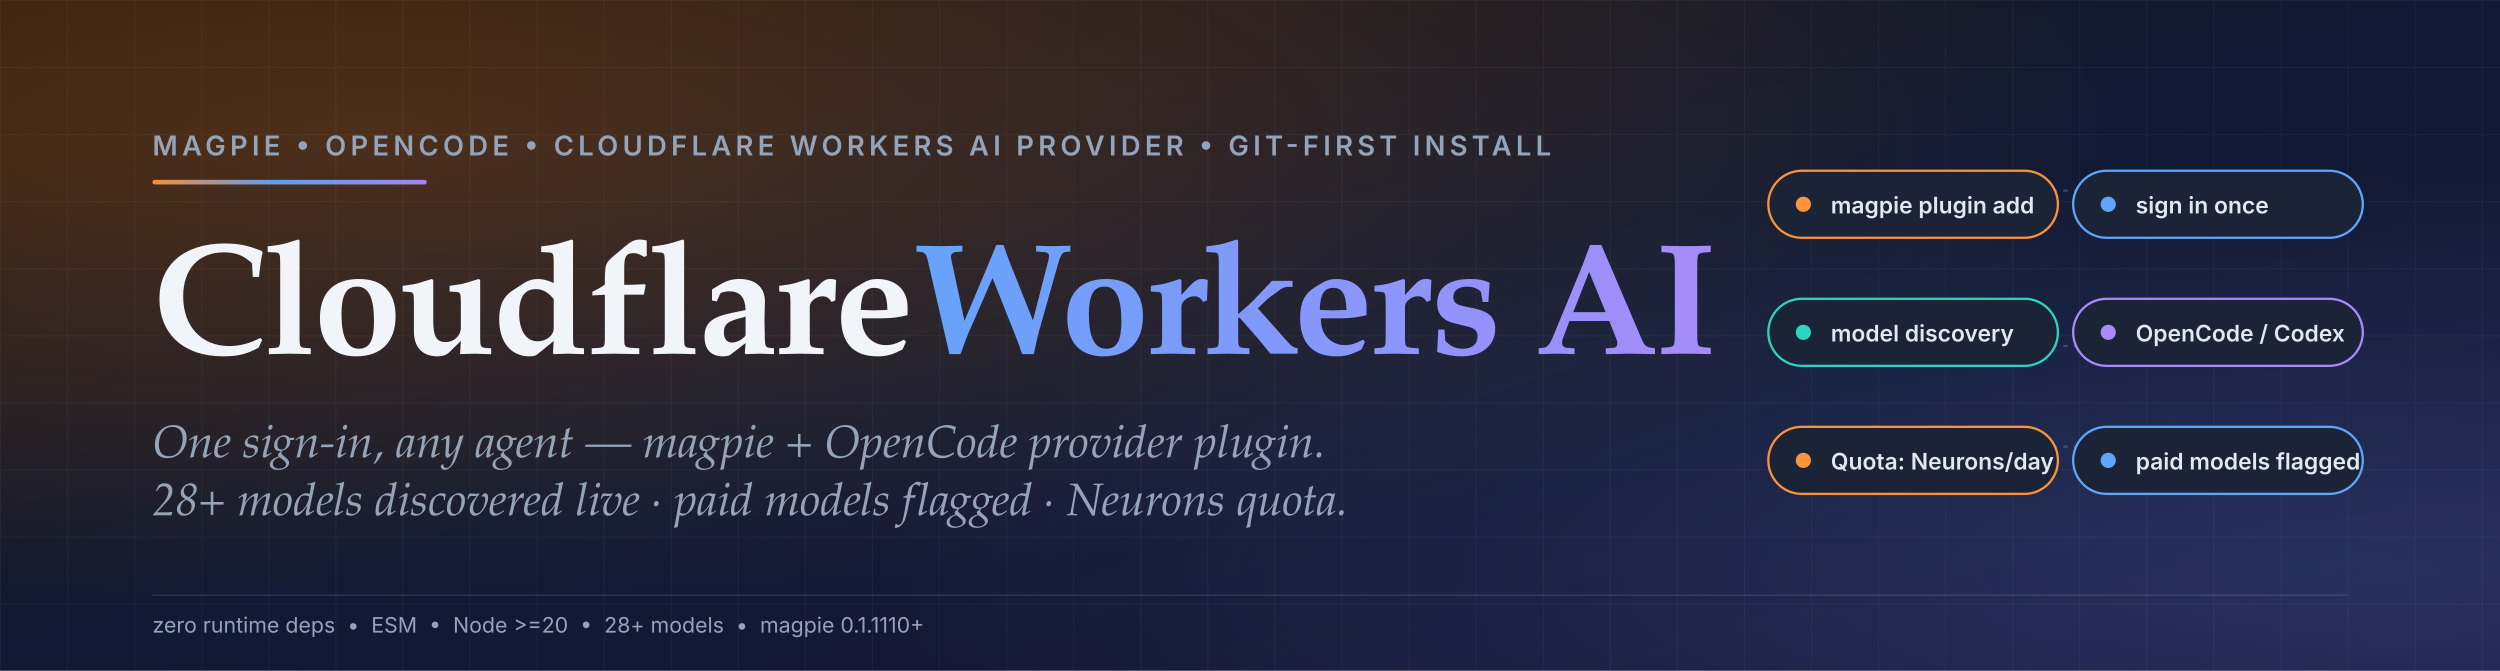
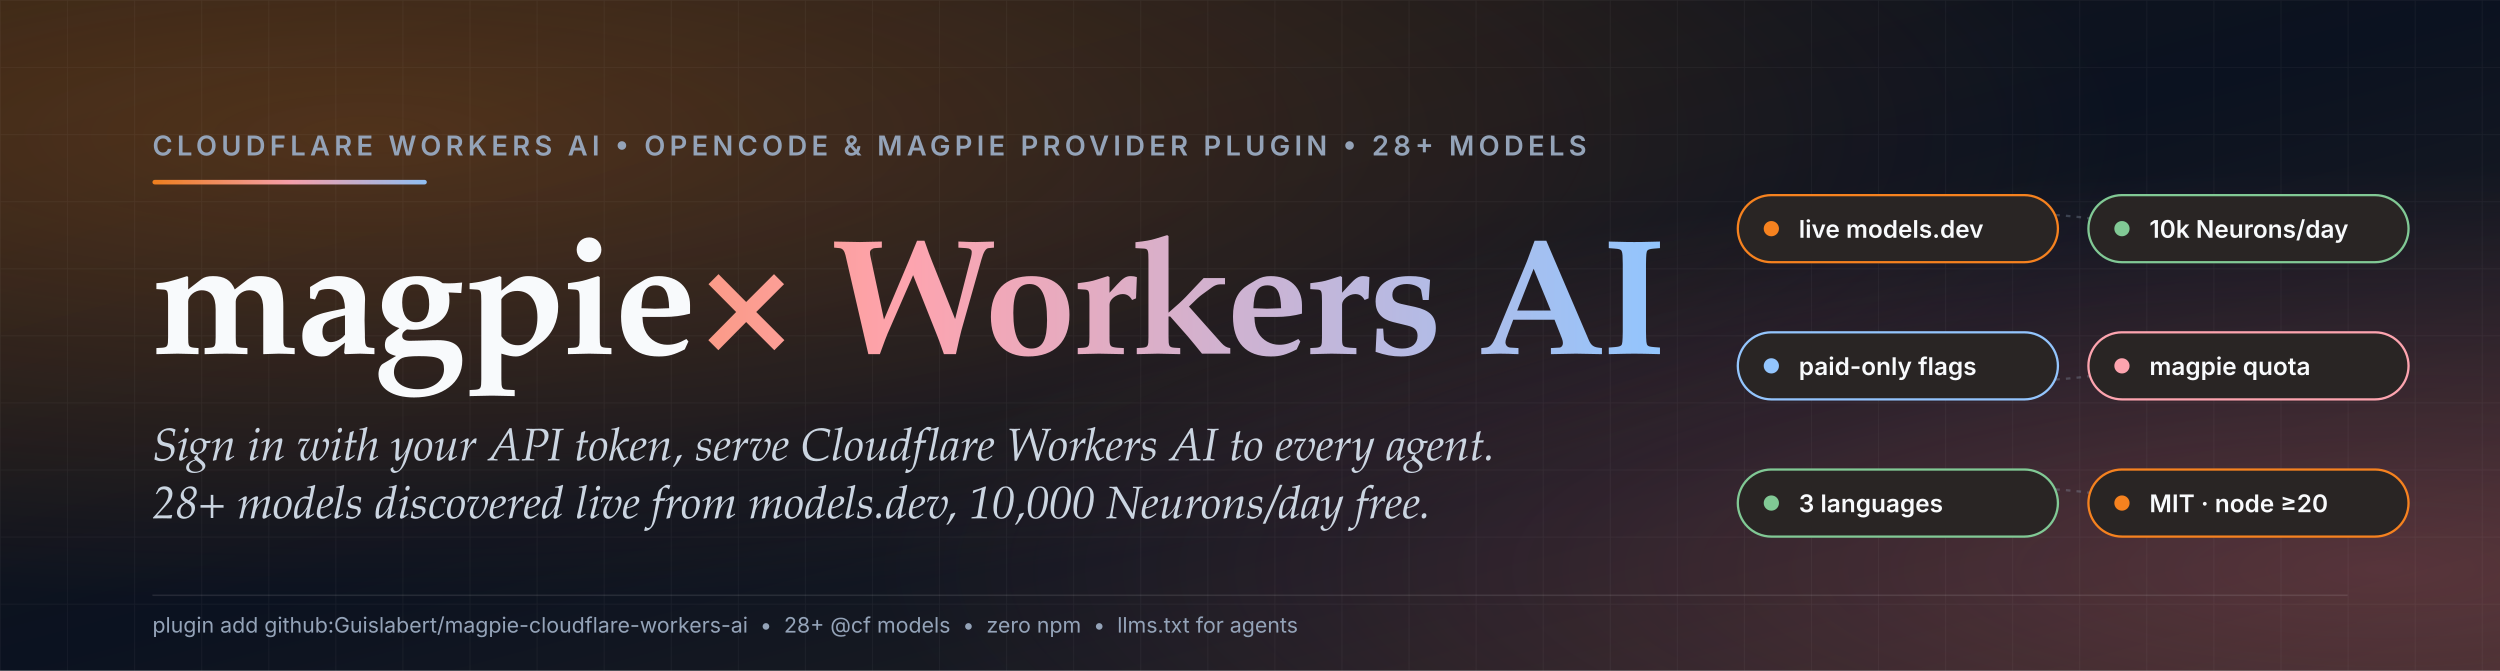
- <svg xmlns="http://www.w3.org/2000/svg" viewBox="0 0 1640 440" preserveAspectRatio="xMidYMid meet" role="img" aria-label="magpie-cloudflare-workers-ai — Cloudflare Workers AI provider plugin for magpie / OpenCode">
+ <svg xmlns="http://www.w3.org/2000/svg" viewBox="0 0 1640 440" preserveAspectRatio="xMidYMid meet" role="img" aria-label="magpie-cloudflare-workers-ai — Cloudflare Workers AI provider plugin for OpenCode and magpie">
  <defs>
    <linearGradient id="bg" x1="0" y1="0" x2="1" y2="1">
-       <stop offset="0" stop-color="#23170c" />
-       <stop offset="0.5" stop-color="#101a33" />
-       <stop offset="1" stop-color="#1c1338" />
+       <stop offset="0" stop-color="#1c1917" />
+       <stop offset="0.5" stop-color="#0b1220" />
+       <stop offset="1" stop-color="#292524" />
    </linearGradient>
    <radialGradient id="warm" cx="0.15" cy="0.2" r="0.7">
-       <stop offset="0" stop-color="#f6821f" stop-opacity="0.22" />
-       <stop offset="1" stop-color="#f6821f" stop-opacity="0" />
+       <stop offset="0" stop-color="#F6821F" stop-opacity="0.26" />
+       <stop offset="1" stop-color="#F6821F" stop-opacity="0" />
    </radialGradient>
    <radialGradient id="cool" cx="0.95" cy="0.85" r="0.6">
-       <stop offset="0" stop-color="#60a5fa" stop-opacity="0.2" />
-       <stop offset="1" stop-color="#60a5fa" stop-opacity="0" />
+       <stop offset="0" stop-color="#FB7185" stop-opacity="0.24" />
+       <stop offset="1" stop-color="#FB7185" stop-opacity="0" />
    </radialGradient>
-     <linearGradient id="accent" x1="0" y1="0" x2="1" y2="0">
-       <stop offset="0" stop-color="#fb923c" />
-       <stop offset="0.45" stop-color="#60a5fa" />
-       <stop offset="1" stop-color="#a78bfa" />
+     <linearGradient id="brand" x1="0" y1="0" x2="1" y2="0">
+       <stop offset="0" stop-color="#F6821F" />
+       <stop offset="0.5" stop-color="#fda4af" />
+       <stop offset="1" stop-color="#93c5fd" />
    </linearGradient>
    <pattern id="grid" x="0" y="0" width="44" height="44" patternUnits="userSpaceOnUse">
-       <path d="M44 0 L0 0 0 44" fill="none" stroke="#e4e8ef" stroke-opacity="0.06" stroke-width="1" />
+       <path d="M44 0 L0 0 0 44" fill="none" stroke="#ffffff" stroke-opacity="0.05" stroke-width="1" />
    </pattern>
  </defs>
  <rect width="1640" height="440" fill="url(#bg)" />
  <rect width="1640" height="440" fill="url(#warm)" />
  <rect width="1640" height="440" fill="url(#cool)" />
  <rect width="1640" height="440" fill="url(#grid)" />
-   <rect x="100" y="118" width="180" height="3" rx="1.5" fill="url(#accent)" opacity="0.95" />
-   <text x="100" y="102" font-family="'Inter','SF Pro Text','Avenir Next',-apple-system,Segoe UI,sans-serif" font-size="18" font-weight="600" letter-spacing="2.8" fill="#94a3b8">MAGPIE • OPENCODE • CLOUDFLARE WORKERS AI PROVIDER • GIT-FIRST INSTALL</text>
-   <text x="100" y="232" font-family="'Iowan Old Style',Palatino,Georgia,'Times New Roman',serif" font-size="104" font-weight="700" fill="#f1f5f9" letter-spacing="-2">Cloudflare<tspan fill="url(#accent)"> Workers AI</tspan>
+   <rect x="100" y="118" width="180" height="3" rx="1.5" fill="url(#brand)" opacity="0.95" />
+   <text x="100" y="102" font-family="'Inter','SF Pro Text','Avenir Next',sans-serif" font-size="18" font-weight="600" letter-spacing="2.8" fill="#94a3b8">CLOUDFLARE WORKERS AI • OPENCODE &amp; MAGPIE PROVIDER PLUGIN • 28+ MODELS</text>
+   <text x="100" y="232" font-family="'Iowan Old Style',Palatino,Georgia,'Times New Roman',serif" font-size="108" font-weight="700" fill="#f8fafc" letter-spacing="-2">magpie<tspan fill="url(#brand)"> × Workers AI</tspan>
  </text>
-   <text x="100" y="300" font-family="'Iowan Old Style',Palatino,Georgia,'Times New Roman',serif" font-size="30" font-style="italic" fill="#94a3b8">One sign-in, any agent — magpie + OpenCode provider plugin.</text>
-   <text x="100" y="338" font-family="'Iowan Old Style',Palatino,Georgia,'Times New Roman',serif" font-size="30" font-style="italic" fill="#94a3b8">28+ models discovered live · paid models flagged · Neurons quota.</text>
-   <g transform="translate(1160 90)" font-family="'Inter','SF Pro Text','Avenir Next',sans-serif" font-size="15" font-weight="600">
-     <path d="M96 44 Q 190 26, 286 44" fill="none" stroke="#94a3b8" stroke-opacity="0.3" stroke-width="1.5" stroke-dasharray="3 4" />
-     <path d="M96 128 Q 190 146, 286 128" fill="none" stroke="#94a3b8" stroke-opacity="0.3" stroke-width="1.5" stroke-dasharray="3 4" />
-     <path d="M96 212 Q 190 194, 286 212" fill="none" stroke="#94a3b8" stroke-opacity="0.3" stroke-width="1.5" stroke-dasharray="3 4" />
+   <text x="100" y="302" font-family="'Iowan Old Style',Palatino,Georgia,'Times New Roman',serif" font-size="30" font-style="italic" fill="#cbd5e1">Sign in with your API token, serve Cloudflare Workers AI to every agent.</text>
+   <text x="100" y="340" font-family="'Iowan Old Style',Palatino,Georgia,'Times New Roman',serif" font-size="30" font-style="italic" fill="#cbd5e1">28+ models discovered live from models.dev, 10,000 Neurons/day free.</text>
+   <g transform="translate(1140 110)" font-family="'Inter','SF Pro Text','Avenir Next',sans-serif" font-size="16" font-weight="600">
+     <path d="M90 40 Q 180 20, 270 40" fill="none" stroke="#94a3b8" stroke-opacity="0.3" stroke-width="1.5" stroke-dasharray="3 4" />
+     <path d="M90 130 Q 180 150, 270 130" fill="none" stroke="#94a3b8" stroke-opacity="0.3" stroke-width="1.5" stroke-dasharray="3 4" />
+     <path d="M90 220 Q 180 200, 270 220" fill="none" stroke="#94a3b8" stroke-opacity="0.3" stroke-width="1.5" stroke-dasharray="3 4" />
    <g>
-       <rect x="0" y="22" width="190" height="44" rx="22" fill="#1b2336" stroke="#fb923c" stroke-width="1.5" />
-       <circle cx="23" cy="44" r="5" fill="#fb923c" />
-       <text x="41" y="50" fill="#e2e8f0">magpie plugin add</text>
+       <rect x="0" y="18" width="210" height="44" rx="22" fill="#292524" stroke="#F6821F" stroke-width="1.5" />
+       <circle cx="22" cy="40" r="5" fill="#F6821F" />
+       <text x="40" y="46" fill="#f8fafc">live models.dev</text>
    </g>
    <g>
-       <rect x="200" y="22" width="190" height="44" rx="22" fill="#1b2336" stroke="#60a5fa" stroke-width="1.5" />
-       <circle cx="223" cy="44" r="5" fill="#60a5fa" />
-       <text x="241" y="50" fill="#e2e8f0">sign in once</text>
+       <rect x="230" y="18" width="210" height="44" rx="22" fill="#292524" stroke="#81C995" stroke-width="1.5" />
+       <circle cx="252" cy="40" r="5" fill="#81C995" />
+       <text x="270" y="46" fill="#f8fafc">10k Neurons/day</text>
    </g>
    <g>
-       <rect x="0" y="106" width="190" height="44" rx="22" fill="#1b2336" stroke="#2dd4bf" stroke-width="1.5" />
-       <circle cx="23" cy="128" r="5" fill="#2dd4bf" />
-       <text x="41" y="134" fill="#e2e8f0">model discovery</text>
+       <rect x="0" y="108" width="210" height="44" rx="22" fill="#292524" stroke="#93c5fd" stroke-width="1.5" />
+       <circle cx="22" cy="130" r="5" fill="#93c5fd" />
+       <text x="40" y="136" fill="#f8fafc">paid-only flags</text>
    </g>
    <g>
-       <rect x="200" y="106" width="190" height="44" rx="22" fill="#1b2336" stroke="#a78bfa" stroke-width="1.5" />
-       <circle cx="223" cy="128" r="5" fill="#a78bfa" />
-       <text x="241" y="134" fill="#e2e8f0">OpenCode / Codex</text>
+       <rect x="230" y="108" width="210" height="44" rx="22" fill="#292524" stroke="#fda4af" stroke-width="1.5" />
+       <circle cx="252" cy="130" r="5" fill="#fda4af" />
+       <text x="270" y="136" fill="#f8fafc">magpie quota</text>
    </g>
    <g>
-       <rect x="0" y="190" width="190" height="44" rx="22" fill="#1b2336" stroke="#fb923c" stroke-width="1.5" />
-       <circle cx="23" cy="212" r="5" fill="#fb923c" />
-       <text x="41" y="218" fill="#e2e8f0">Quota: Neurons/day</text>
+       <rect x="0" y="198" width="210" height="44" rx="22" fill="#292524" stroke="#81C995" stroke-width="1.5" />
+       <circle cx="22" cy="220" r="5" fill="#81C995" />
+       <text x="40" y="226" fill="#f8fafc">3 languages</text>
    </g>
    <g>
-       <rect x="200" y="190" width="190" height="44" rx="22" fill="#1b2336" stroke="#60a5fa" stroke-width="1.5" />
-       <circle cx="223" cy="212" r="5" fill="#60a5fa" />
-       <text x="241" y="218" fill="#e2e8f0">paid models flagged</text>
+       <rect x="230" y="198" width="210" height="44" rx="22" fill="#292524" stroke="#F6821F" stroke-width="1.5" />
+       <circle cx="252" cy="220" r="5" fill="#F6821F" />
+       <text x="270" y="226" fill="#f8fafc">MIT · node ≥20</text>
    </g>
  </g>
-   <rect x="100" y="390" width="1440" height="1" fill="#e2e8f0" fill-opacity="0.12" />
-   <text x="100" y="415" font-family="'Inter','SF Pro Text',sans-serif" font-size="14" fill="#94a3b8">zero runtime deps  •  ESM  •  Node &gt;=20  •  28+ models  •  magpie 0.1.1110+</text>
+   <rect x="100" y="390" width="1440" height="1" fill="#ffffff" fill-opacity="0.1" />
+   <text x="100" y="415" font-family="'Inter','SF Pro Text',sans-serif" font-size="14" fill="#94a3b8">plugin add github:Guislabert/magpie-cloudflare-workers-ai  •  28+ @cf models  •  zero npm  •  llms.txt for agents</text>
</svg>
